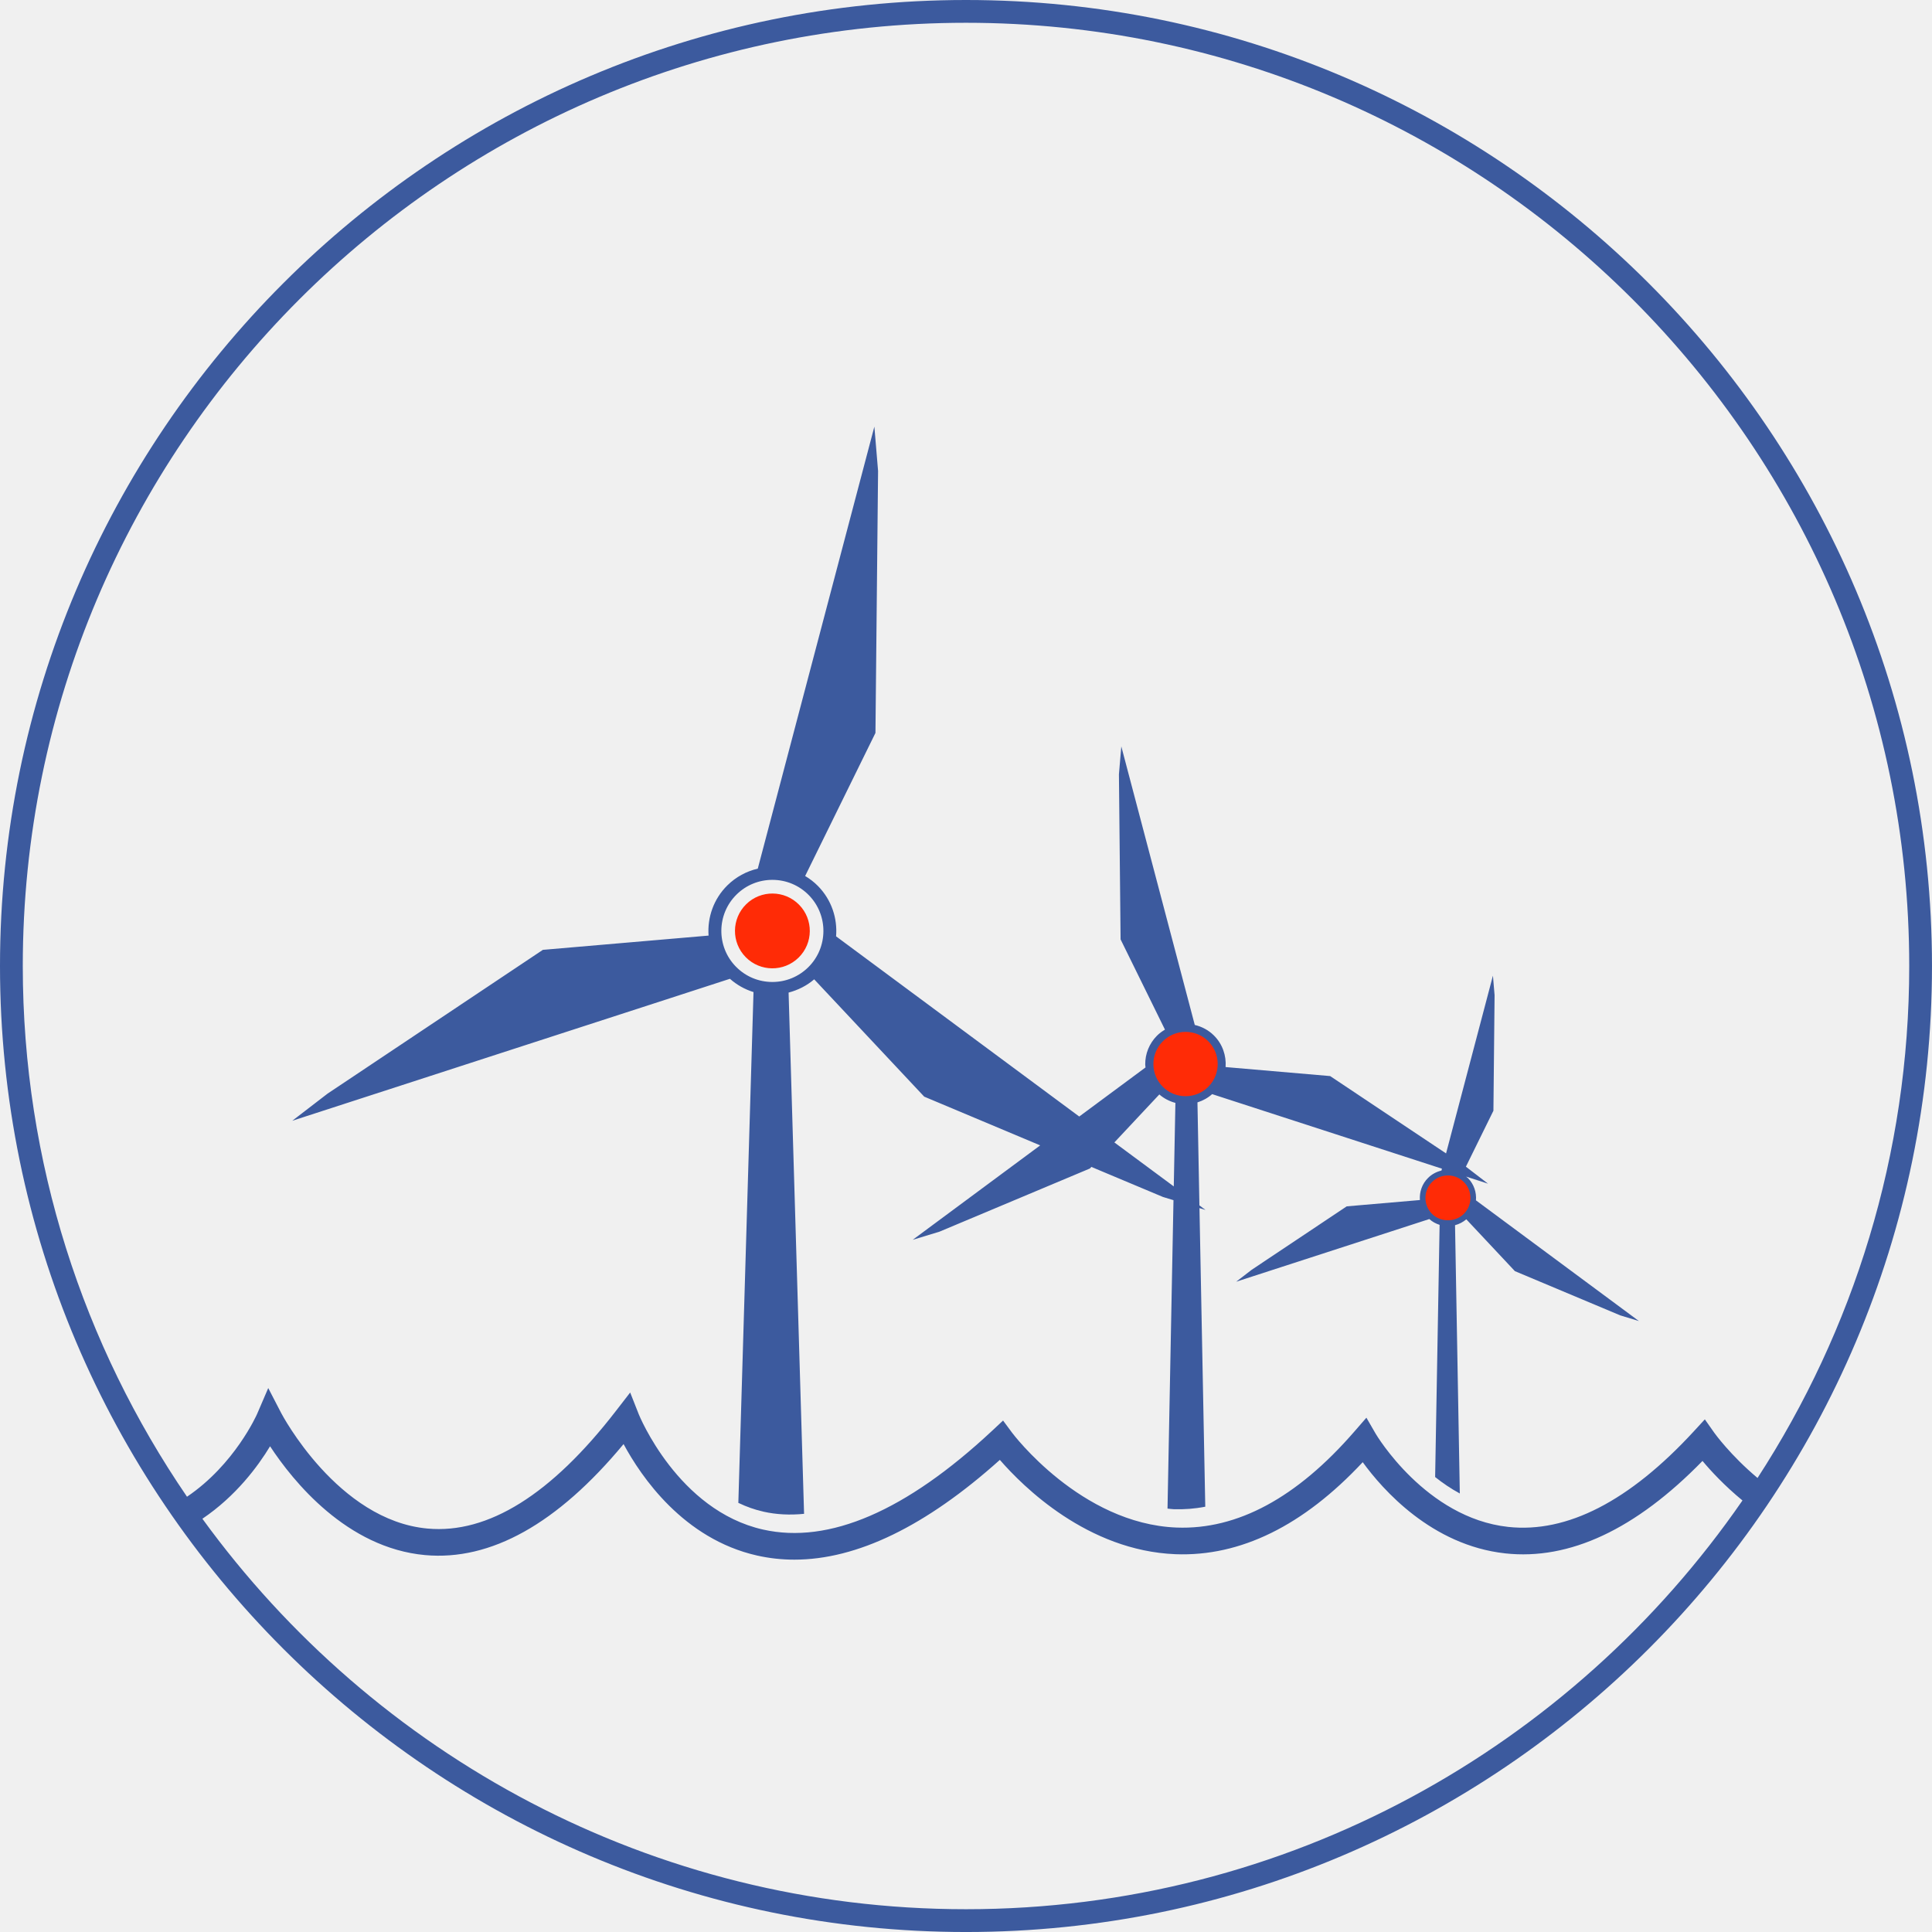
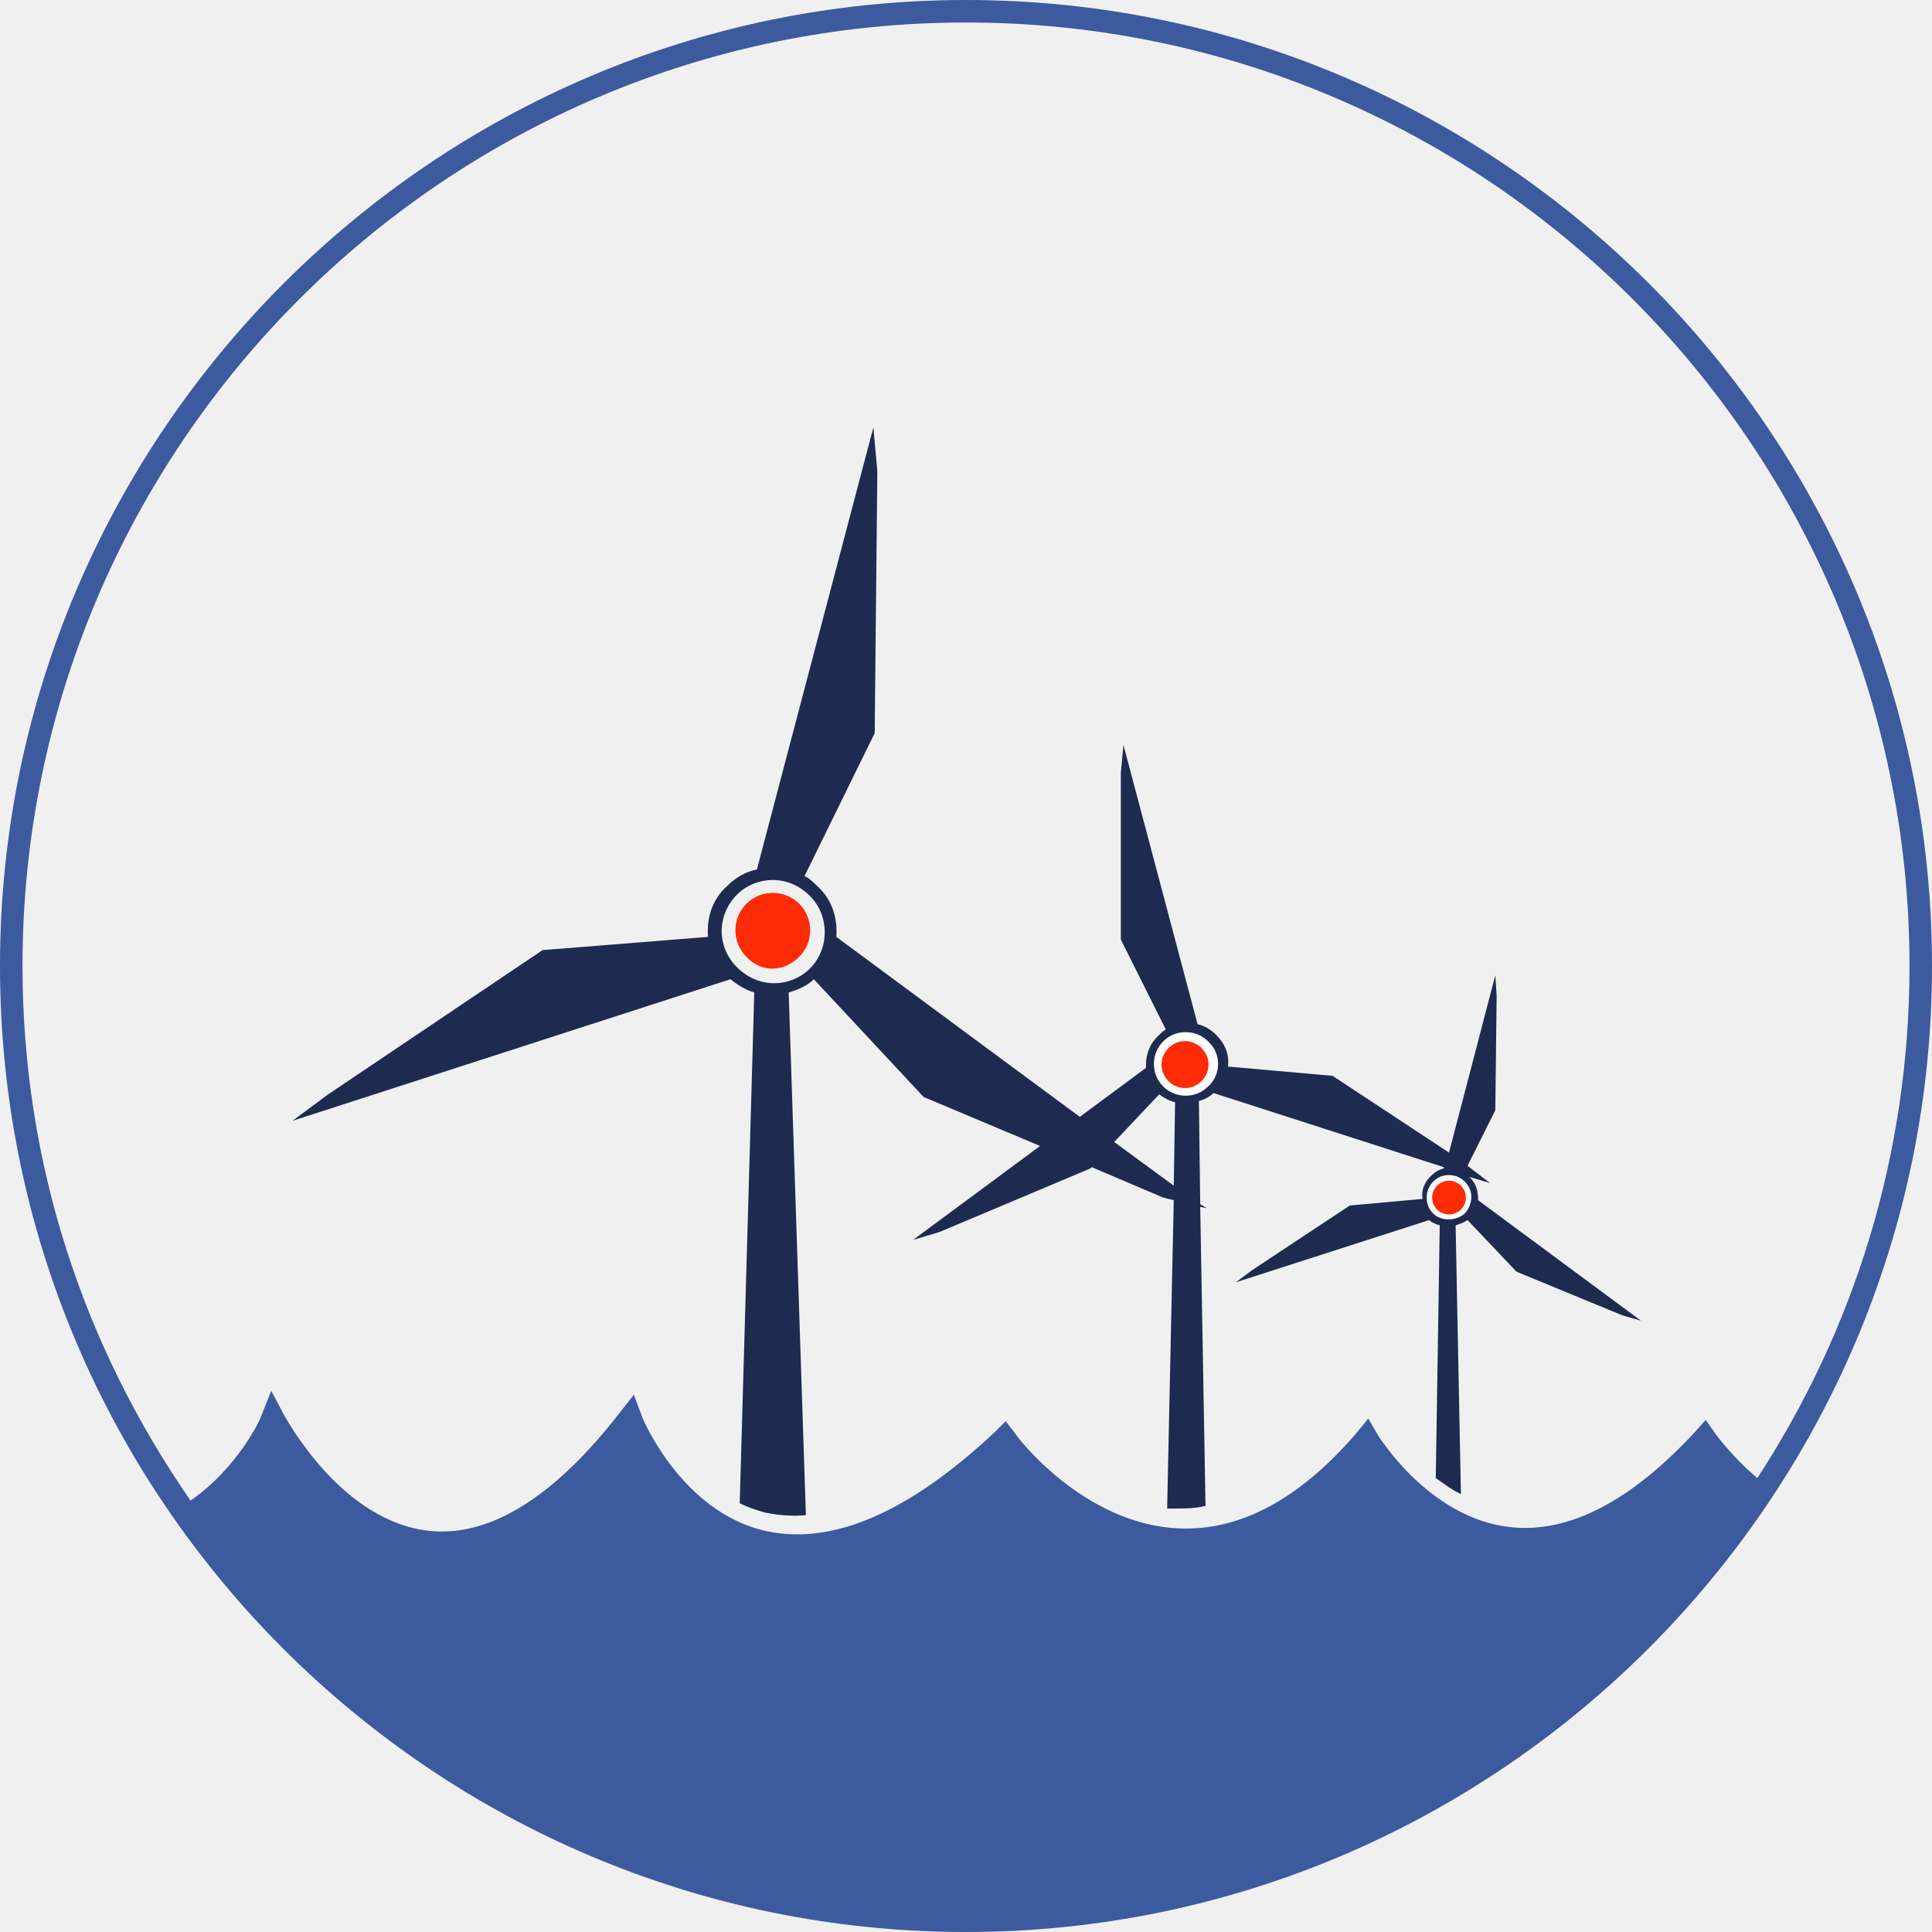
- <svg xmlns="http://www.w3.org/2000/svg" version="1.1" id="Ebene_1" x="0px" y="0px" width="146.021px" height="146.021px" viewBox="0 0 146.021 146.021" enable-background="new 0 0 146.021 146.021" xml:space="preserve">
+ <svg xmlns="http://www.w3.org/2000/svg" version="1.1" id="Ebene_1" x="0px" y="0px" viewBox="0 0 146 146" style="enable-background:new 0 0 146 146;" xml:space="preserve">
+   <style type="text/css">
+ 	.st0{fill:#1E2B50;}
+ 	.st1{fill:#3C5A9E;}
+ 	.st2{fill:#FF2B06;}
+ 	.st3{fill:#FFFFFF;}
+ </style>
  <g>
    <g>
      <g>
-         <path fill="#3C5A9E" d="M90.876,81.67c0.689-0.702,0.68-1.83-0.021-2.519c-0.701-0.691-1.828-0.68-2.52,0.021     c-0.689,0.702-0.678,1.829,0.021,2.519C89.057,82.383,90.186,82.372,90.876,81.67" />
-         <path fill="#3C5A9E" d="M108.546,91.416c-0.48-0.49-0.477-1.281,0.016-1.765c0.49-0.48,1.279-0.477,1.764,0.017     c0.482,0.49,0.477,1.279-0.018,1.764C109.817,91.913,109.03,91.906,108.546,91.416" />
-         <path fill="#3C5A9E" d="M55.671,67.607c0.726-0.714,1.688-1.107,2.705-1.107c1.043,0,2.021,0.411,2.753,1.154     c1.491,1.519,1.47,3.967-0.047,5.458c-0.728,0.713-1.688,1.106-2.705,1.106c-1.044,0-2.021-0.41-2.754-1.155     C54.133,71.548,54.155,69.098,55.671,67.607 M87.622,82.719c0.354,0.308,0.77,0.519,1.215,0.638l-0.123,6.312l-4.49-3.324     L87.622,82.719z M56.95,74.981l-1.146,38.607c0.592,0.282,1.223,0.513,1.897,0.664c0.979,0.221,2.009,0.269,3.071,0.163     L59.602,75.02c0.707-0.188,1.369-0.516,1.935-1.002l8.315,8.867l8.766,3.683l-9.636,7.138l2.024-0.616l11.37-4.775l0.111-0.119     l5.41,2.271l0.795,0.242l-0.451,23.312c0.156,0.014,0.309,0.039,0.465,0.045c0.795,0.027,1.592-0.035,2.389-0.188l-0.439-22.57     l0.457,0.14l-0.461-0.342l-0.148-7.787c0.406-0.129,0.787-0.335,1.111-0.624l17.369,5.635l-0.037,0.14     c-0.375,0.089-0.725,0.272-1.008,0.552c-0.465,0.455-0.666,1.071-0.623,1.677l-5.531,0.477l-7.18,4.793l-1.174,0.903     l14.596-4.735c0.229,0.203,0.494,0.348,0.779,0.438l-0.338,19.06c0.562,0.449,1.186,0.876,1.865,1.244l-0.361-20.278     c0.311-0.084,0.6-0.23,0.852-0.445l3.672,3.917l7.959,3.342l1.416,0.432l-12.318-9.125c0.049-0.596-0.145-1.21-0.594-1.671     c-0.047-0.046-0.104-0.081-0.15-0.125l1.658,0.538l-1.674-1.286l2.08-4.23l0.088-8.732l-0.125-1.476l-3.543,13.436l-8.76-5.846     l-7.902-0.681c0.061-0.861-0.229-1.743-0.891-2.396c-0.402-0.396-0.9-0.661-1.438-0.787l-5.553-21.052l-0.18,2.108l0.125,12.477     l3.354,6.82c-0.221,0.132-0.432,0.283-0.617,0.473c-0.57,0.58-0.881,1.349-0.875,2.162c0,0.075,0.018,0.149,0.023,0.223     l-5.01,3.71L63.191,70.769c0.113-1.356-0.338-2.753-1.364-3.8c-0.294-0.3-0.623-0.551-0.974-0.761l5.314-10.813l0.198-19.801     l-0.28-3.35l-8.812,33.407c-0.855,0.2-1.646,0.625-2.291,1.258c-1.051,1.034-1.526,2.436-1.428,3.803l-12.525,1.078     l-16.276,10.87l-2.663,2.047l33.078-10.729C55.69,74.44,56.296,74.778,56.95,74.981" />
+         <g>
+           <path class="st0" d="M55.7,67.6c0.7-0.7,1.7-1.1,2.7-1.1s2,0.4,2.8,1.2c1.5,1.5,1.5,4,0,5.5c-0.7,0.7-1.7,1.1-2.7,1.1      s-2-0.4-2.8-1.2C54.1,71.5,54.2,69.1,55.7,67.6 M87.6,82.7c0.4,0.3,0.8,0.5,1.2,0.6l-0.1,6.3l-4.5-3.3L87.6,82.7z M57,75      l-1.1,38.6c0.6,0.3,1.2,0.5,1.9,0.7c1,0.2,2,0.3,3.1,0.2L59.6,75c0.7-0.2,1.4-0.5,1.9-1l8.3,8.9l8.8,3.7L69,93.7l2-0.6l11.4-4.8      l0.1-0.1l5.4,2.3l0.8,0.2L88.2,114c0.2,0,0.3,0,0.5,0c0.8,0,1.6,0,2.4-0.2l-0.4-22.6l0.5,0.1L90.7,91l-0.1-7.8      c0.4-0.1,0.8-0.3,1.1-0.6l17.4,5.6v0.1c-0.4,0.1-0.7,0.3-1,0.6c-0.5,0.5-0.7,1.1-0.6,1.7l-5.5,0.5L94.6,96l-1.2,0.9l14.6-4.7      c0.2,0.2,0.5,0.3,0.8,0.4l-0.3,19.1c0.6,0.4,1.2,0.9,1.9,1.2L110,92.6c0.3-0.1,0.6-0.2,0.9-0.4l3.7,3.9l8,3.3l1.4,0.4l-12.3-9.1      c0-0.6-0.1-1.2-0.6-1.7c0,0-0.1-0.1-0.2-0.1l1.7,0.5l-1.7-1.3l2.1-4.2l0.1-8.7l-0.1-1.5l-3.5,13.4l-8.8-5.8l-7.9-0.7      c0.1-0.9-0.2-1.7-0.9-2.4c-0.4-0.4-0.9-0.7-1.4-0.8l-5.6-21.1l-0.2,2.1V71l3.4,6.8c-0.2,0.1-0.4,0.3-0.6,0.5      c-0.6,0.6-0.9,1.3-0.9,2.2c0,0.1,0,0.1,0,0.2l-5,3.7L63.2,70.8c0.1-1.4-0.3-2.8-1.4-3.8c-0.3-0.3-0.6-0.6-1-0.8l5.3-10.8      l0.2-19.8L66,32.3l-8.8,33.4c-0.9,0.2-1.6,0.6-2.3,1.3c-1.1,1-1.5,2.4-1.4,3.8l-12.5,1L24.8,82.7l-2.7,2L55.2,74      C55.7,74.4,56.3,74.8,57,75" />
+         </g>
+         <path class="st1" d="M73,0C32.8,0,0,32.8,0,73c0,40.3,32.8,73,73,73s73-32.8,73-73S113.3,0,73,0z M129.6,108.3l-0.7-1l-0.8,0.9     c-4.9,5.3-9.6,7.7-14,7.2c-6.2-0.7-10-7-10-7l-0.7-1.2l-0.9,1.1c-4.3,5-8.8,7.4-13.4,7.2c-7.3-0.3-12.4-7.1-12.4-7.2l-0.7-0.9     l-0.8,0.8c-6.5,6.1-12.3,8.6-17.3,7.5c-6.4-1.4-9.4-8.6-9.4-8.7l-0.6-1.6l-1.1,1.4c-4.9,6.3-9.7,9.3-14.2,8.9     c-6.8-0.6-11-8.6-11.1-8.7l-1-1.9l-0.8,2c0,0.1-1.7,3.8-5.3,6.3C6.3,101.7,1.7,87.9,1.7,73c0-39.3,32-71.3,71.3-71.3     s71.3,32,71.3,71.3c0,14.3-4.2,27.5-11.5,38.7C130.8,110,129.6,108.3,129.6,108.3z" />
      </g>
-       <path fill="#3C5A9E" d="M73.01,0C32.752,0,0,32.752,0,73.01c0,40.26,32.752,73.012,73.01,73.012    c40.258,0,73.01-32.752,73.01-73.012C146.02,32.753,113.268,0,73.01,0z M73.01,144.299c-23.713,0-44.745-11.647-57.713-29.512    c2.533-1.71,4.199-3.962,5.115-5.477c1.735,2.641,5.793,7.682,11.715,8.224c4.965,0.448,10.006-2.366,15.003-8.391    c1.323,2.46,4.522,7.168,10.093,8.426c0.92,0.206,1.856,0.31,2.814,0.31c4.733,0,9.943-2.526,15.532-7.541    c1.754,2.021,6.623,6.86,13.27,7.129c4.906,0.188,9.662-2.145,14.156-6.955c1.502,2.067,5.201,6.278,10.764,6.892    c4.857,0.535,9.873-1.812,14.916-6.986c0.637,0.763,1.666,1.873,3.021,2.988C118.825,132.047,97.331,144.299,73.01,144.299z     M129.571,108.296l-0.719-1.021l-0.846,0.919c-4.854,5.268-9.572,7.692-14.016,7.21c-6.238-0.68-9.973-6.97-10.01-7.032    l-0.707-1.222l-0.924,1.062c-4.328,4.984-8.826,7.415-13.418,7.241c-7.262-0.283-12.395-7.108-12.445-7.178l-0.674-0.91    l-0.826,0.772c-6.505,6.071-12.331,8.586-17.309,7.469c-6.438-1.444-9.371-8.644-9.399-8.714l-0.649-1.646l-1.084,1.401    c-4.873,6.309-9.658,9.299-14.229,8.882c-6.789-0.614-11.021-8.647-11.062-8.728l-0.98-1.891l-0.841,1.954    c-0.021,0.051-1.688,3.82-5.299,6.259C6.315,101.687,1.722,87.879,1.722,73.01C1.722,33.701,33.7,1.722,73.01,1.722    c39.309,0,71.29,31.979,71.29,71.287c0,14.261-4.227,27.544-11.465,38.696C130.794,109.996,129.594,108.33,129.571,108.296z" />
+       <path class="st2" d="M56.4,72.3c-1.1-1.1-1.1-2.9,0-4s2.9-1.1,4,0s1.1,2.9,0,4C59.2,73.5,57.5,73.5,56.4,72.3" />
+       <path class="st3" d="M87.9,78.7c0.5-0.5,1.1-0.7,1.7-0.7c0.6,0,1.2,0.2,1.7,0.7c1,0.9,1,2.5,0,3.4c-0.5,0.5-1.1,0.7-1.7,0.7    c-0.6,0-1.2-0.2-1.7-0.7s-0.7-1.1-0.7-1.7S87.4,79.2,87.9,78.7" />
    </g>
-     <path fill="#FF2B06" d="M56.36,72.341c-1.095-1.112-1.078-2.903,0.035-3.998c1.113-1.094,2.904-1.077,3.998,0.035   c1.096,1.113,1.08,2.904-0.035,3.998C59.245,73.469,57.455,73.456,56.36,72.341" />
-     <path fill="#FF2B06" d="M87.872,78.717c0.461-0.468,1.078-0.727,1.734-0.727c0.641,0,1.246,0.247,1.703,0.696   c0.955,0.939,0.969,2.48,0.029,3.438c-0.459,0.47-1.076,0.727-1.732,0.727c-0.643,0-1.248-0.247-1.703-0.695   c-0.465-0.455-0.723-1.063-0.729-1.715C87.169,79.794,87.417,79.18,87.872,78.717" />
-     <path fill="#FF2B06" d="M109.434,88.841c0.463,0,0.893,0.181,1.215,0.509c0.658,0.67,0.648,1.749-0.02,2.404   c-0.65,0.64-1.771,0.628-2.408-0.019c-0.656-0.67-0.648-1.75,0.021-2.407C108.563,89.013,108.985,88.841,109.434,88.841" />
+     <path class="st3" d="M109.5,88.8c0.5,0,0.9,0.2,1.2,0.5c0.7,0.7,0.6,1.7,0,2.4c-0.7,0.6-1.8,0.6-2.4,0c-0.7-0.7-0.6-1.8,0-2.4   C108.7,88.9,109.1,88.8,109.5,88.8" />
+     <path class="st2" d="M108.6,91.4c-0.5-0.5-0.5-1.3,0-1.8s1.3-0.5,1.8,0s0.5,1.3,0,1.8S109.1,91.9,108.6,91.4" />
+     <path class="st2" d="M90.8,81.7c0.7-0.7,0.7-1.8,0-2.5s-1.8-0.7-2.5,0s-0.7,1.8,0,2.5C89,82.4,90.1,82.4,90.8,81.7" />
  </g>
</svg>
